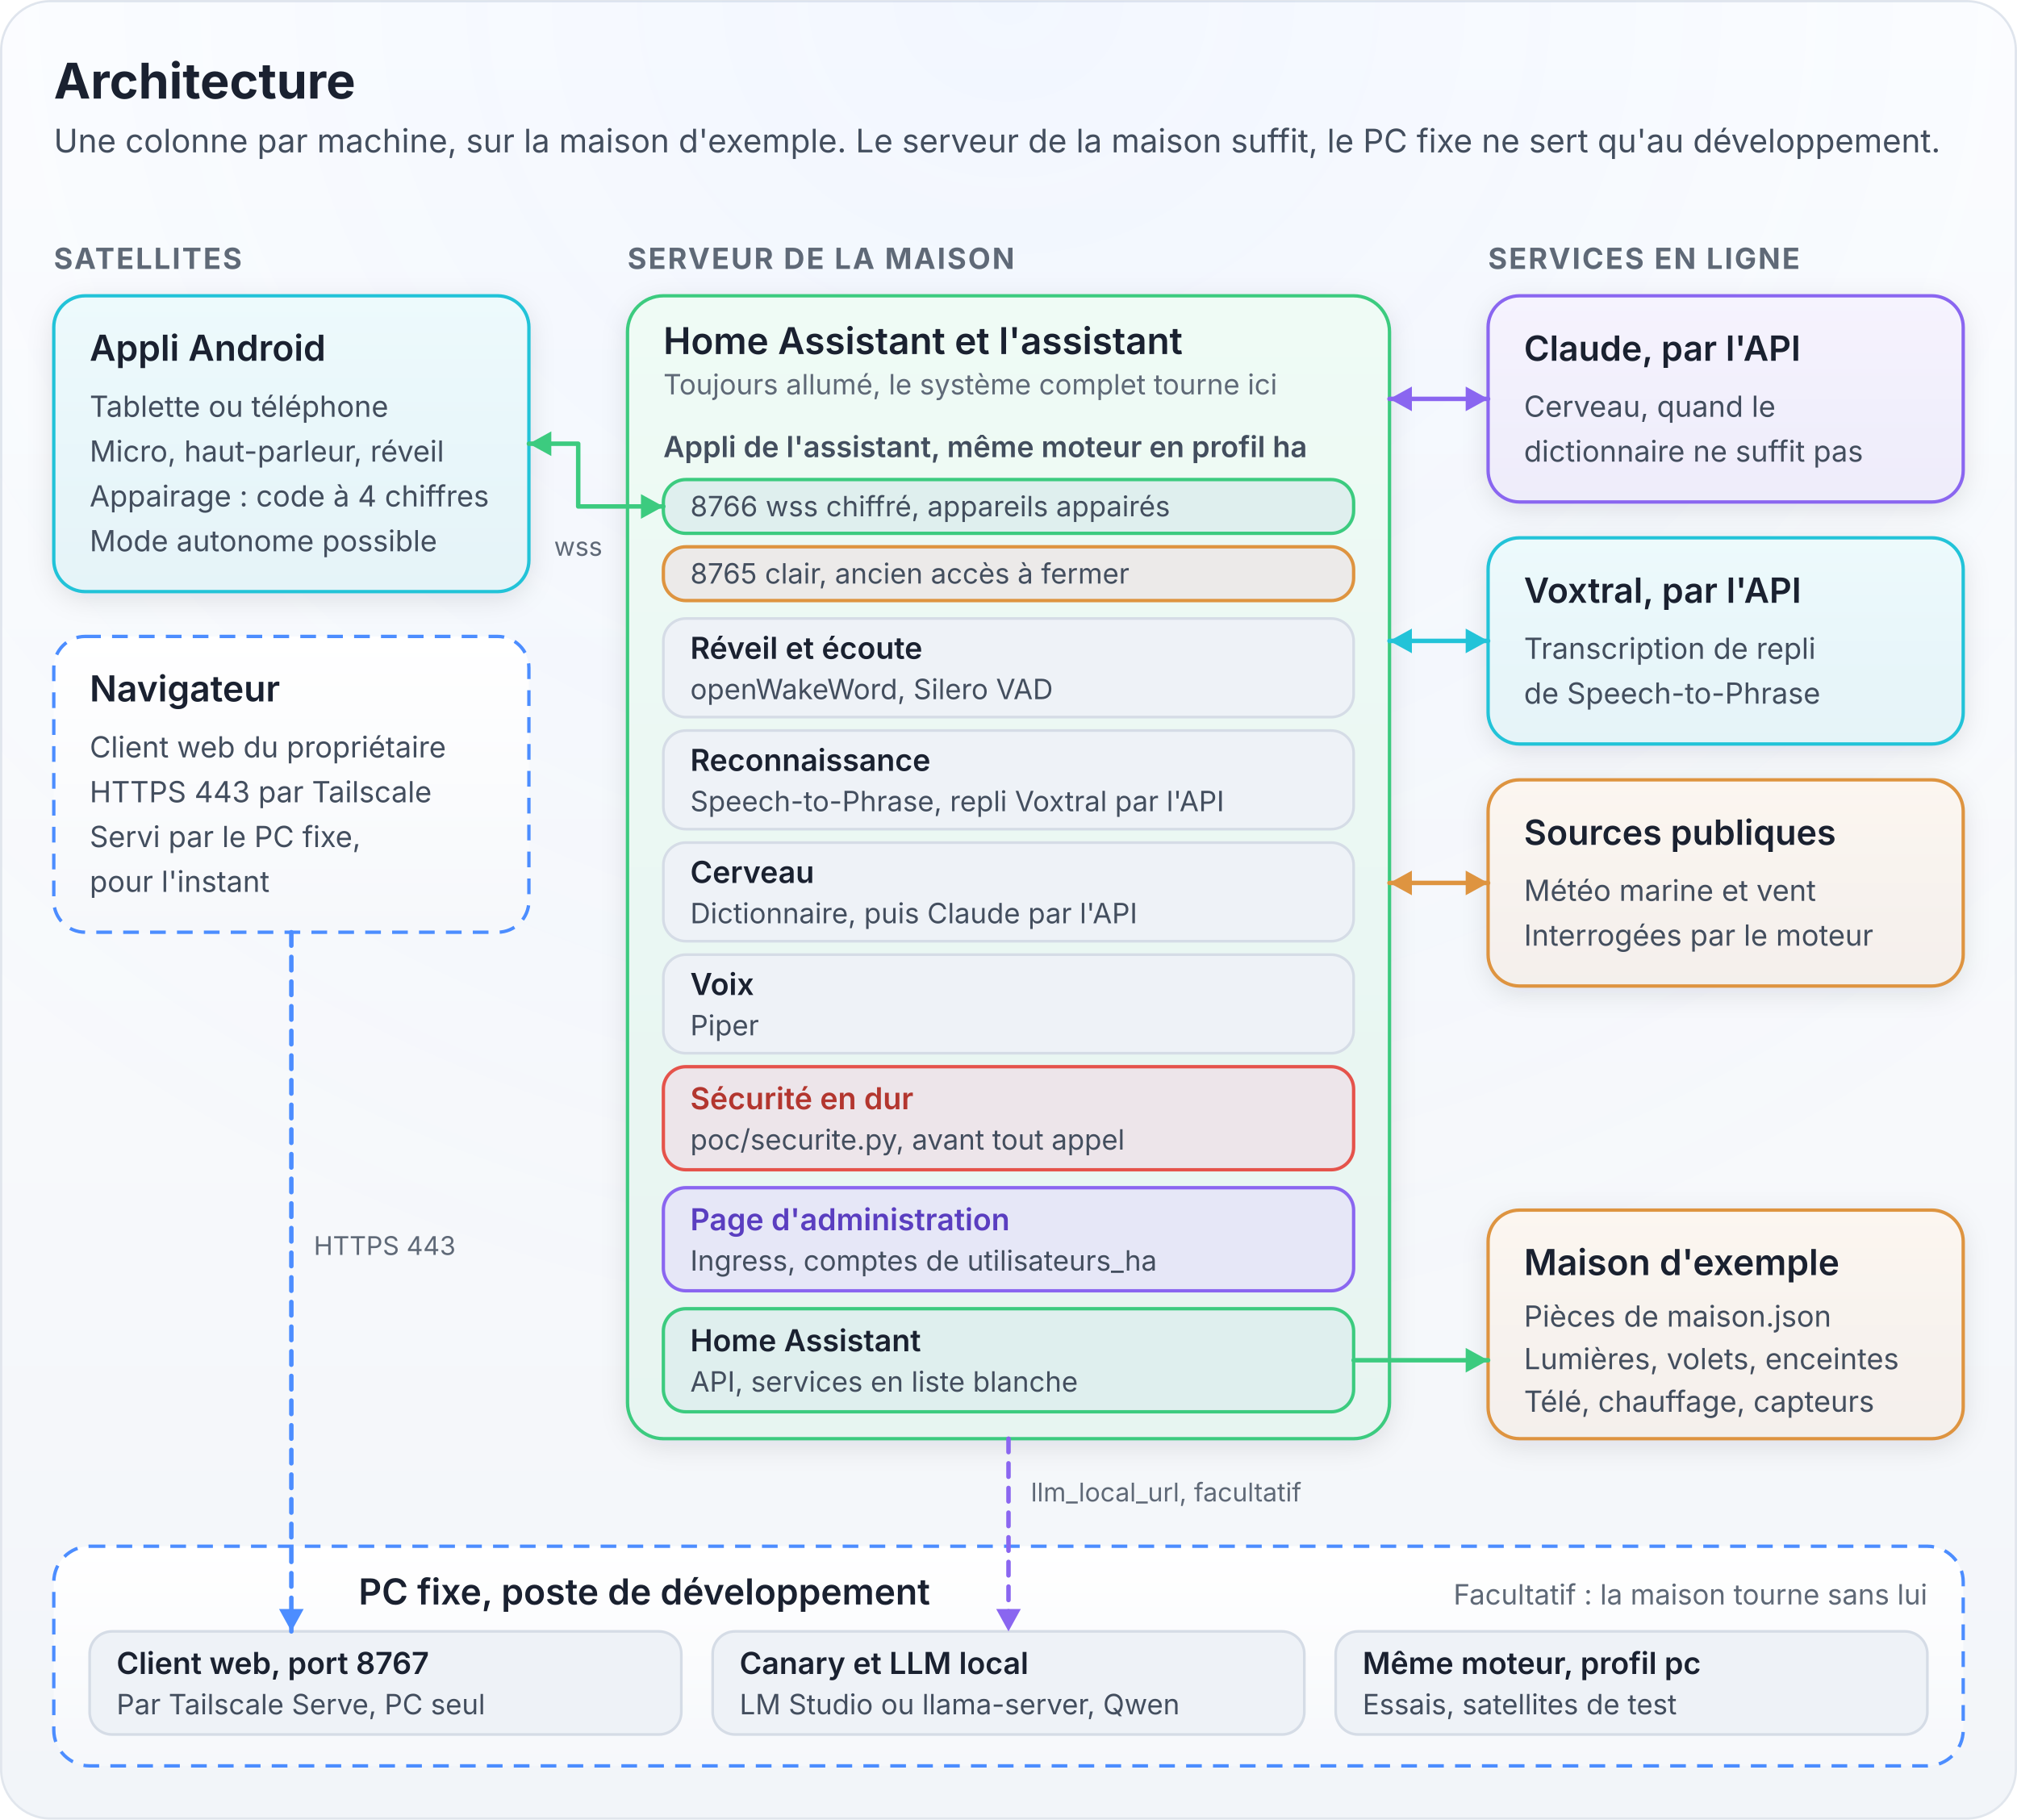
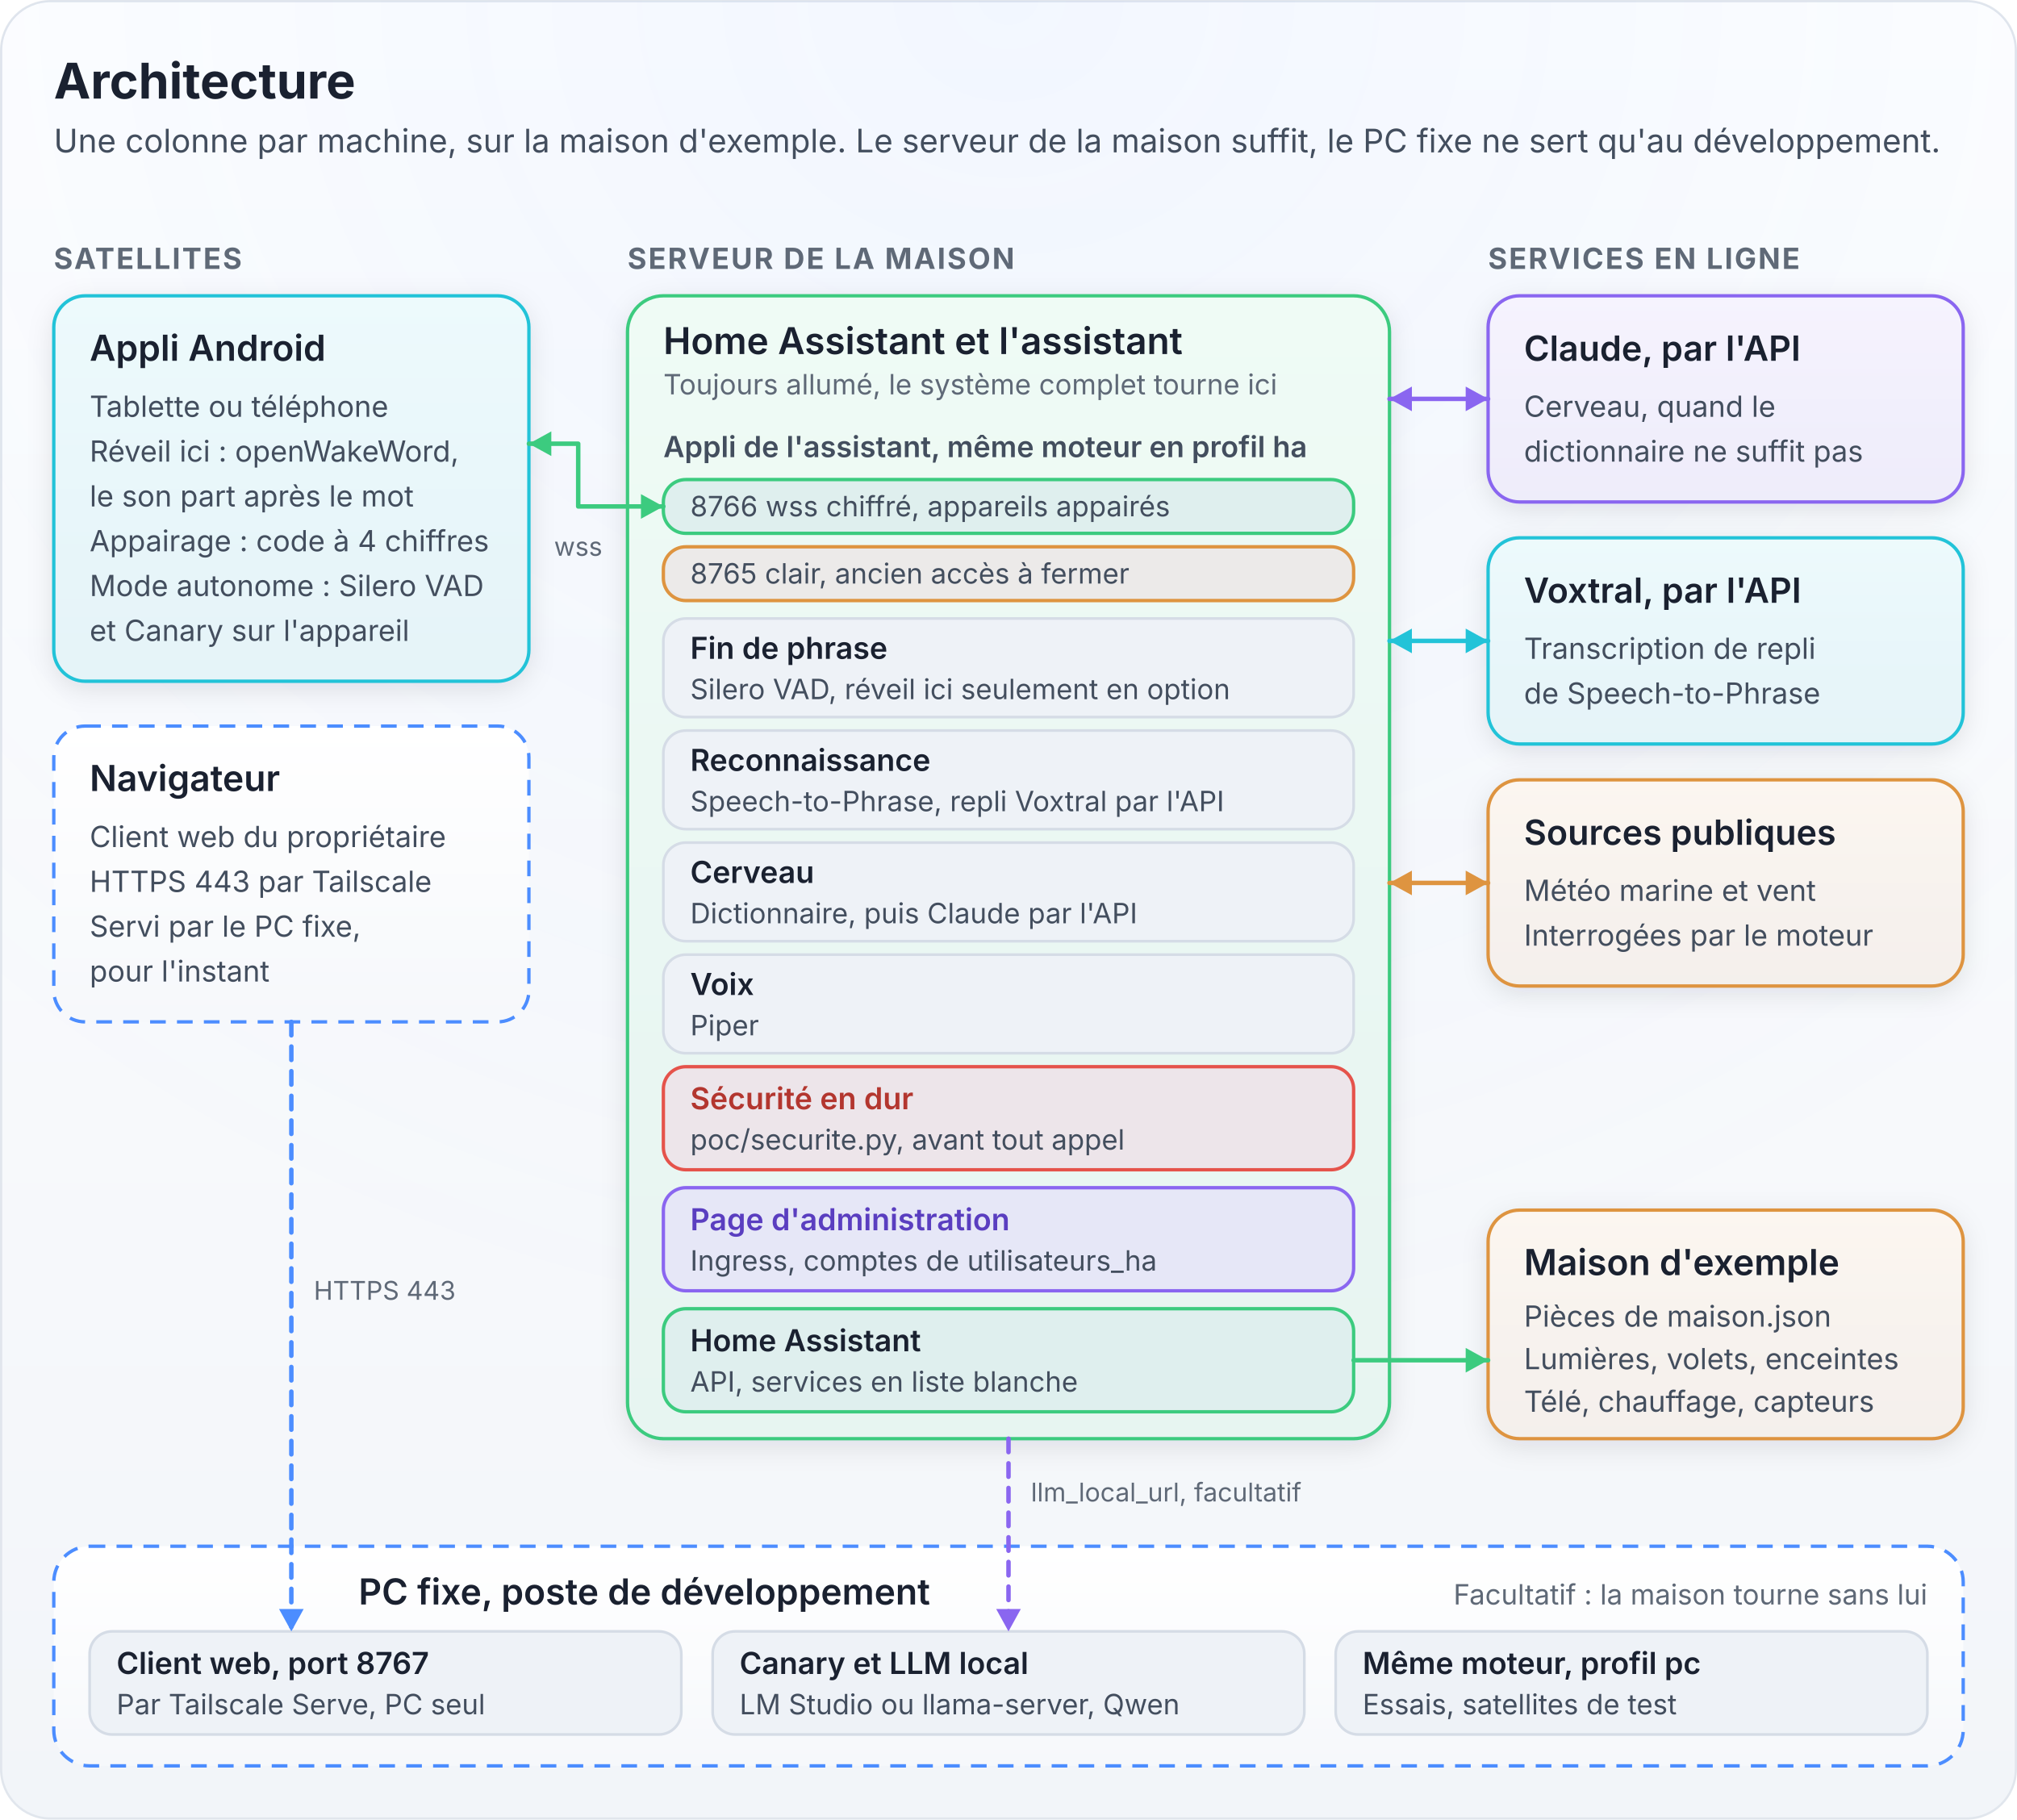
<svg xmlns="http://www.w3.org/2000/svg" viewBox="0 0 900 812" width="100%" role="img" aria-label="Architecture par machine : satellites, serveur de la maison, services en ligne et PC de développement facultatif" font-family="system-ui, -apple-system, Segoe UI, sans-serif">
  <defs>
    <linearGradient id="fond" x1="0" y1="0" x2="0" y2="1">
      <stop offset="0" stop-color="#FFFFFF" />
      <stop offset="1" stop-color="#F2F5F9" />
    </linearGradient>
    <radialGradient id="lueurFond" cx="0.5" cy="0" r="0.75">
      <stop offset="0" stop-color="#4C8DFF" stop-opacity="0.07" />
      <stop offset="1" stop-color="#4C8DFF" stop-opacity="0" />
    </radialGradient>
    <linearGradient id="carte" x1="0" y1="0" x2="0" y2="1">
      <stop offset="0" stop-color="#FFFFFF" />
      <stop offset="1" stop-color="#F6F8FB" />
    </linearGradient>
    <filter id="ombre" x="-10%" y="-12%" width="120%" height="135%">
      <feDropShadow dx="0" dy="3" stdDeviation="6" flood-color="#1B2B45" flood-opacity="0.11" />
    </filter>
  </defs>
  <rect x="0.5" y="0.5" width="899" height="811" rx="22" fill="url(#fond)" stroke="#E1E6ED" />
  <rect x="0.5" y="0.5" width="899" height="811" rx="22" fill="url(#lueurFond)" />
  <text x="24" y="44" font-size="22" font-weight="700" fill="#1A2130">Architecture</text>
  <text x="24" y="68" font-size="14.5" fill="#434E5E">Une colonne par machine, sur la maison d'exemple. Le serveur de la maison suffit, le PC fixe ne sert qu'au développement.</text>
  <text x="24" y="120" font-size="13" font-weight="700" fill="#5F6977" letter-spacing="0.06em">SATELLITES</text>
  <text x="280" y="120" font-size="13" font-weight="700" fill="#5F6977" letter-spacing="0.06em">SERVEUR DE LA MAISON</text>
  <text x="664" y="120" font-size="13" font-weight="700" fill="#5F6977" letter-spacing="0.06em">SERVICES EN LIGNE</text>
-   <rect x="24" y="132" width="212" height="132" rx="14" fill="url(#carte)" filter="url(#ombre)" />
-   <rect x="24" y="132" width="212" height="132" rx="14" fill="#22C3D8" fill-opacity="0.08" />
-   <rect x="24" y="132" width="212" height="132" rx="14" fill="none" stroke="#22C3D8" stroke-width="1.5" />
+   <rect x="24" y="132" width="212" height="172" rx="14" fill="url(#carte)" filter="url(#ombre)" />
+   <rect x="24" y="132" width="212" height="172" rx="14" fill="#22C3D8" fill-opacity="0.08" />
+   <rect x="24" y="132" width="212" height="172" rx="14" fill="none" stroke="#22C3D8" stroke-width="1.5" />
  <text x="40" y="161" font-size="16" font-weight="600" fill="#1A2130">Appli Android</text>
  <text x="40" y="186" font-size="13" fill="#434E5E">Tablette ou téléphone</text>
-   <text x="40" y="206" font-size="13" fill="#434E5E">Micro, haut-parleur, réveil</text>
-   <text x="40" y="226" font-size="13" fill="#434E5E">Appairage : code à 4 chiffres</text>
-   <text x="40" y="246" font-size="13" fill="#434E5E">Mode autonome possible</text>
-   <rect x="24" y="284" width="212" height="132" rx="14" fill="url(#carte)" />
-   <rect x="24" y="284" width="212" height="132" rx="14" fill="none" stroke="#4C8DFF" stroke-width="1.5" stroke-dasharray="7 5" />
-   <text x="40" y="313" font-size="16" font-weight="600" fill="#1A2130">Navigateur</text>
-   <text x="40" y="338" font-size="13" fill="#434E5E">Client web du propriétaire</text>
-   <text x="40" y="358" font-size="13" fill="#434E5E">HTTPS 443 par Tailscale</text>
-   <text x="40" y="378" font-size="13" fill="#434E5E">Servi par le PC fixe,</text>
-   <text x="40" y="398" font-size="13" fill="#434E5E">pour l'instant</text>
+   <text x="40" y="206" font-size="13" fill="#434E5E">Réveil ici : openWakeWord,</text>
+   <text x="40" y="226" font-size="13" fill="#434E5E">le son part après le mot</text>
+   <text x="40" y="246" font-size="13" fill="#434E5E">Appairage : code à 4 chiffres</text>
+   <text x="40" y="266" font-size="13" fill="#434E5E">Mode autonome : Silero VAD</text>
+   <text x="40" y="286" font-size="13" fill="#434E5E">et Canary sur l'appareil</text>
+   <rect x="24" y="324" width="212" height="132" rx="14" fill="url(#carte)" />
+   <rect x="24" y="324" width="212" height="132" rx="14" fill="none" stroke="#4C8DFF" stroke-width="1.5" stroke-dasharray="7 5" />
+   <text x="40" y="353" font-size="16" font-weight="600" fill="#1A2130">Navigateur</text>
+   <text x="40" y="378" font-size="13" fill="#434E5E">Client web du propriétaire</text>
+   <text x="40" y="398" font-size="13" fill="#434E5E">HTTPS 443 par Tailscale</text>
+   <text x="40" y="418" font-size="13" fill="#434E5E">Servi par le PC fixe,</text>
+   <text x="40" y="438" font-size="13" fill="#434E5E">pour l'instant</text>
  <rect x="280" y="132" width="340" height="510" rx="16" fill="url(#carte)" filter="url(#ombre)" />
  <rect x="280" y="132" width="340" height="510" rx="16" fill="#3CCB7F" fill-opacity="0.08" />
  <rect x="280" y="132" width="340" height="510" rx="16" fill="none" stroke="#3CCB7F" stroke-width="1.5" />
  <text x="296" y="158" font-size="16.5" font-weight="600" fill="#1A2130">Home Assistant et l'assistant</text>
  <text x="296" y="176" font-size="12.5" fill="#5F6977">Toujours allumé, le système complet tourne ici</text>
  <text x="296" y="204" font-size="13" font-weight="600" fill="#434E5E">Appli de l'assistant, même moteur en profil ha</text>
  <rect x="296" y="214" width="308" height="24" rx="10" fill="#EEF2F7" />
  <rect x="296" y="214" width="308" height="24" rx="10" fill="#3CCB7F" fill-opacity="0.08" />
  <rect x="296" y="214" width="308" height="24" rx="10" fill="none" stroke="#3CCB7F" stroke-width="1.5" />
  <text x="308" y="230.4" font-size="12.5" fill="#434E5E">8766  wss chiffré, appareils appairés</text>
  <rect x="296" y="244" width="308" height="24" rx="10" fill="#EEF2F7" />
  <rect x="296" y="244" width="308" height="24" rx="10" fill="#DE9440" fill-opacity="0.08" />
  <rect x="296" y="244" width="308" height="24" rx="10" fill="none" stroke="#DE9440" stroke-width="1.5" />
  <text x="308" y="260.4" font-size="12.5" fill="#434E5E">8765  clair, ancien accès à fermer</text>
  <rect x="296" y="276" width="308" height="44" rx="10" fill="#EEF2F7" />
  <rect x="296" y="276" width="308" height="44" rx="10" fill="none" stroke="#D5DCE6" stroke-width="1.2" />
-   <text x="308" y="294" font-size="13.5" font-weight="600" fill="#1A2130">Réveil et écoute</text>
-   <text x="308" y="312" font-size="12.5" fill="#434E5E">openWakeWord, Silero VAD</text>
+   <text x="308" y="294" font-size="13.5" font-weight="600" fill="#1A2130">Fin de phrase</text>
+   <text x="308" y="312" font-size="12.5" fill="#434E5E">Silero VAD, réveil ici seulement en option</text>
  <rect x="296" y="326" width="308" height="44" rx="10" fill="#EEF2F7" />
  <rect x="296" y="326" width="308" height="44" rx="10" fill="none" stroke="#D5DCE6" stroke-width="1.2" />
  <text x="308" y="344" font-size="13.5" font-weight="600" fill="#1A2130">Reconnaissance</text>
  <text x="308" y="362" font-size="12.5" fill="#434E5E">Speech-to-Phrase, repli Voxtral par l'API</text>
  <rect x="296" y="376" width="308" height="44" rx="10" fill="#EEF2F7" />
  <rect x="296" y="376" width="308" height="44" rx="10" fill="none" stroke="#D5DCE6" stroke-width="1.2" />
  <text x="308" y="394" font-size="13.5" font-weight="600" fill="#1A2130">Cerveau</text>
  <text x="308" y="412" font-size="12.5" fill="#434E5E">Dictionnaire, puis Claude par l'API</text>
  <rect x="296" y="426" width="308" height="44" rx="10" fill="#EEF2F7" />
  <rect x="296" y="426" width="308" height="44" rx="10" fill="none" stroke="#D5DCE6" stroke-width="1.2" />
  <text x="308" y="444" font-size="13.5" font-weight="600" fill="#1A2130">Voix</text>
  <text x="308" y="462" font-size="12.5" fill="#434E5E">Piper</text>
  <rect x="296" y="476" width="308" height="46" rx="10" fill="#EEF2F7" />
  <rect x="296" y="476" width="308" height="46" rx="10" fill="#E5534B" fill-opacity="0.08" />
  <rect x="296" y="476" width="308" height="46" rx="10" fill="none" stroke="#E5534B" stroke-width="1.5" />
  <text x="308" y="495" font-size="13.5" font-weight="600" fill="#B3362F">Sécurité en dur</text>
  <text x="308" y="513" font-size="12.5" fill="#434E5E">poc/securite.py, avant tout appel</text>
  <rect x="296" y="530" width="308" height="46" rx="10" fill="#EEF2F7" />
  <rect x="296" y="530" width="308" height="46" rx="10" fill="#8A66F0" fill-opacity="0.08" />
  <rect x="296" y="530" width="308" height="46" rx="10" fill="none" stroke="#8A66F0" stroke-width="1.5" />
  <text x="308" y="549" font-size="13.5" font-weight="600" fill="#5A3EC0">Page d'administration</text>
  <text x="308" y="567" font-size="12.5" fill="#434E5E">Ingress, comptes de utilisateurs_ha</text>
  <rect x="296" y="584" width="308" height="46" rx="10" fill="#EEF2F7" />
  <rect x="296" y="584" width="308" height="46" rx="10" fill="#3CCB7F" fill-opacity="0.08" />
  <rect x="296" y="584" width="308" height="46" rx="10" fill="none" stroke="#3CCB7F" stroke-width="1.5" />
  <text x="308" y="603" font-size="13.5" font-weight="600" fill="#1A2130">Home Assistant</text>
  <text x="308" y="621" font-size="12.5" fill="#434E5E">API, services en liste blanche</text>
  <rect x="664" y="132" width="212" height="92" rx="14" fill="url(#carte)" filter="url(#ombre)" />
  <rect x="664" y="132" width="212" height="92" rx="14" fill="#8A66F0" fill-opacity="0.08" />
  <rect x="664" y="132" width="212" height="92" rx="14" fill="none" stroke="#8A66F0" stroke-width="1.5" />
  <text x="680" y="161" font-size="15.5" font-weight="600" fill="#1A2130">Claude, par l'API</text>
  <text x="680" y="186" font-size="13" fill="#434E5E">Cerveau, quand le</text>
  <text x="680" y="206" font-size="13" fill="#434E5E">dictionnaire ne suffit pas</text>
  <path d="M620 178 L664 178" fill="none" stroke="#8A66F0" stroke-width="2" stroke-linecap="round" stroke-linejoin="round" />
  <path d="M664 178 L654 183.5 L654 172.5 Z" fill="#8A66F0" />
  <path d="M620 178 L630 183.5 L630 172.5 Z" fill="#8A66F0" />
  <rect x="664" y="240" width="212" height="92" rx="14" fill="url(#carte)" filter="url(#ombre)" />
  <rect x="664" y="240" width="212" height="92" rx="14" fill="#22C3D8" fill-opacity="0.08" />
  <rect x="664" y="240" width="212" height="92" rx="14" fill="none" stroke="#22C3D8" stroke-width="1.5" />
  <text x="680" y="269" font-size="15.5" font-weight="600" fill="#1A2130">Voxtral, par l'API</text>
  <text x="680" y="294" font-size="13" fill="#434E5E">Transcription de repli</text>
  <text x="680" y="314" font-size="13" fill="#434E5E">de Speech-to-Phrase</text>
  <path d="M620 286 L664 286" fill="none" stroke="#22C3D8" stroke-width="2" stroke-linecap="round" stroke-linejoin="round" />
  <path d="M664 286 L654 291.5 L654 280.5 Z" fill="#22C3D8" />
  <path d="M620 286 L630 291.5 L630 280.5 Z" fill="#22C3D8" />
  <rect x="664" y="348" width="212" height="92" rx="14" fill="url(#carte)" filter="url(#ombre)" />
  <rect x="664" y="348" width="212" height="92" rx="14" fill="#DE9440" fill-opacity="0.08" />
  <rect x="664" y="348" width="212" height="92" rx="14" fill="none" stroke="#DE9440" stroke-width="1.5" />
  <text x="680" y="377" font-size="15.5" font-weight="600" fill="#1A2130">Sources publiques</text>
  <text x="680" y="402" font-size="13" fill="#434E5E">Météo marine et vent</text>
  <text x="680" y="422" font-size="13" fill="#434E5E">Interrogées par le moteur</text>
  <path d="M620 394 L664 394" fill="none" stroke="#DE9440" stroke-width="2" stroke-linecap="round" stroke-linejoin="round" />
  <path d="M664 394 L654 399.5 L654 388.5 Z" fill="#DE9440" />
  <path d="M620 394 L630 399.5 L630 388.5 Z" fill="#DE9440" />
  <rect x="664" y="540" width="212" height="102" rx="14" fill="url(#carte)" filter="url(#ombre)" />
  <rect x="664" y="540" width="212" height="102" rx="14" fill="#DE9440" fill-opacity="0.08" />
  <rect x="664" y="540" width="212" height="102" rx="14" fill="none" stroke="#DE9440" stroke-width="1.5" />
  <text x="680" y="569" font-size="16" font-weight="600" fill="#1A2130">Maison d'exemple</text>
  <text x="680" y="592" font-size="13" fill="#434E5E">Pièces de maison.json</text>
  <text x="680" y="611" font-size="13" fill="#434E5E">Lumières, volets, enceintes</text>
  <text x="680" y="630" font-size="13" fill="#434E5E">Télé, chauffage, capteurs</text>
  <path d="M604 607 L664 607" fill="none" stroke="#3CCB7F" stroke-width="2" stroke-linecap="round" stroke-linejoin="round" />
  <path d="M664 607 L654 612.5 L654 601.5 Z" fill="#3CCB7F" />
  <path d="M236 198 L258 198 L258 226 L296 226" fill="none" stroke="#3CCB7F" stroke-width="2" stroke-linecap="round" stroke-linejoin="round" />
  <path d="M296 226 L286 231.5 L286 220.5 Z" fill="#3CCB7F" />
  <path d="M236 198 L246 203.5 L246 192.5 Z" fill="#3CCB7F" />
  <text x="258" y="248" font-size="11.5" fill="#5F6977" text-anchor="middle">wss</text>
  <rect x="24" y="690" width="852" height="98" rx="16" fill="url(#carte)" />
  <rect x="24" y="690" width="852" height="98" rx="16" fill="none" stroke="#4C8DFF" stroke-width="1.5" stroke-dasharray="7 5" />
  <text x="160" y="716" font-size="16" font-weight="600" fill="#1A2130">PC fixe, poste de développement</text>
  <text x="860" y="716" font-size="12.5" fill="#5F6977" text-anchor="end">Facultatif : la maison tourne sans lui</text>
  <rect x="40" y="728" width="264" height="46" rx="10" fill="#EEF2F7" />
  <rect x="40" y="728" width="264" height="46" rx="10" fill="none" stroke="#D5DCE6" stroke-width="1.2" />
  <text x="52" y="747" font-size="13.5" font-weight="600" fill="#1A2130">Client web, port 8767</text>
  <text x="52" y="765" font-size="12.5" fill="#434E5E">Par Tailscale Serve, PC seul</text>
  <rect x="318" y="728" width="264" height="46" rx="10" fill="#EEF2F7" />
  <rect x="318" y="728" width="264" height="46" rx="10" fill="none" stroke="#D5DCE6" stroke-width="1.2" />
  <text x="330" y="747" font-size="13.5" font-weight="600" fill="#1A2130">Canary et LLM local</text>
  <text x="330" y="765" font-size="12.5" fill="#434E5E">LM Studio ou llama-server, Qwen</text>
  <rect x="596" y="728" width="264" height="46" rx="10" fill="#EEF2F7" />
  <rect x="596" y="728" width="264" height="46" rx="10" fill="none" stroke="#D5DCE6" stroke-width="1.2" />
  <text x="608" y="747" font-size="13.5" font-weight="600" fill="#1A2130">Même moteur, profil pc</text>
  <text x="608" y="765" font-size="12.5" fill="#434E5E">Essais, satellites de test</text>
-   <path d="M130 416 L130 728" fill="none" stroke="#4C8DFF" stroke-width="2" stroke-linecap="round" stroke-linejoin="round" stroke-dasharray="6 5" />
+   <path d="M130 456 L130 728" fill="none" stroke="#4C8DFF" stroke-width="2" stroke-linecap="round" stroke-linejoin="round" stroke-dasharray="6 5" />
  <path d="M130 728 L124.5 718 L135.5 718 Z" fill="#4C8DFF" />
-   <text x="140" y="560" font-size="11.5" fill="#5F6977">HTTPS 443</text>
+   <text x="140" y="580" font-size="11.5" fill="#5F6977">HTTPS 443</text>
  <path d="M450 642 L450 728" fill="none" stroke="#8A66F0" stroke-width="2" stroke-linecap="round" stroke-linejoin="round" stroke-dasharray="6 5" />
  <path d="M450 728 L444.5 718 L455.5 718 Z" fill="#8A66F0" />
  <text x="460" y="670" font-size="11.5" fill="#5F6977">llm_local_url, facultatif</text>
</svg>
